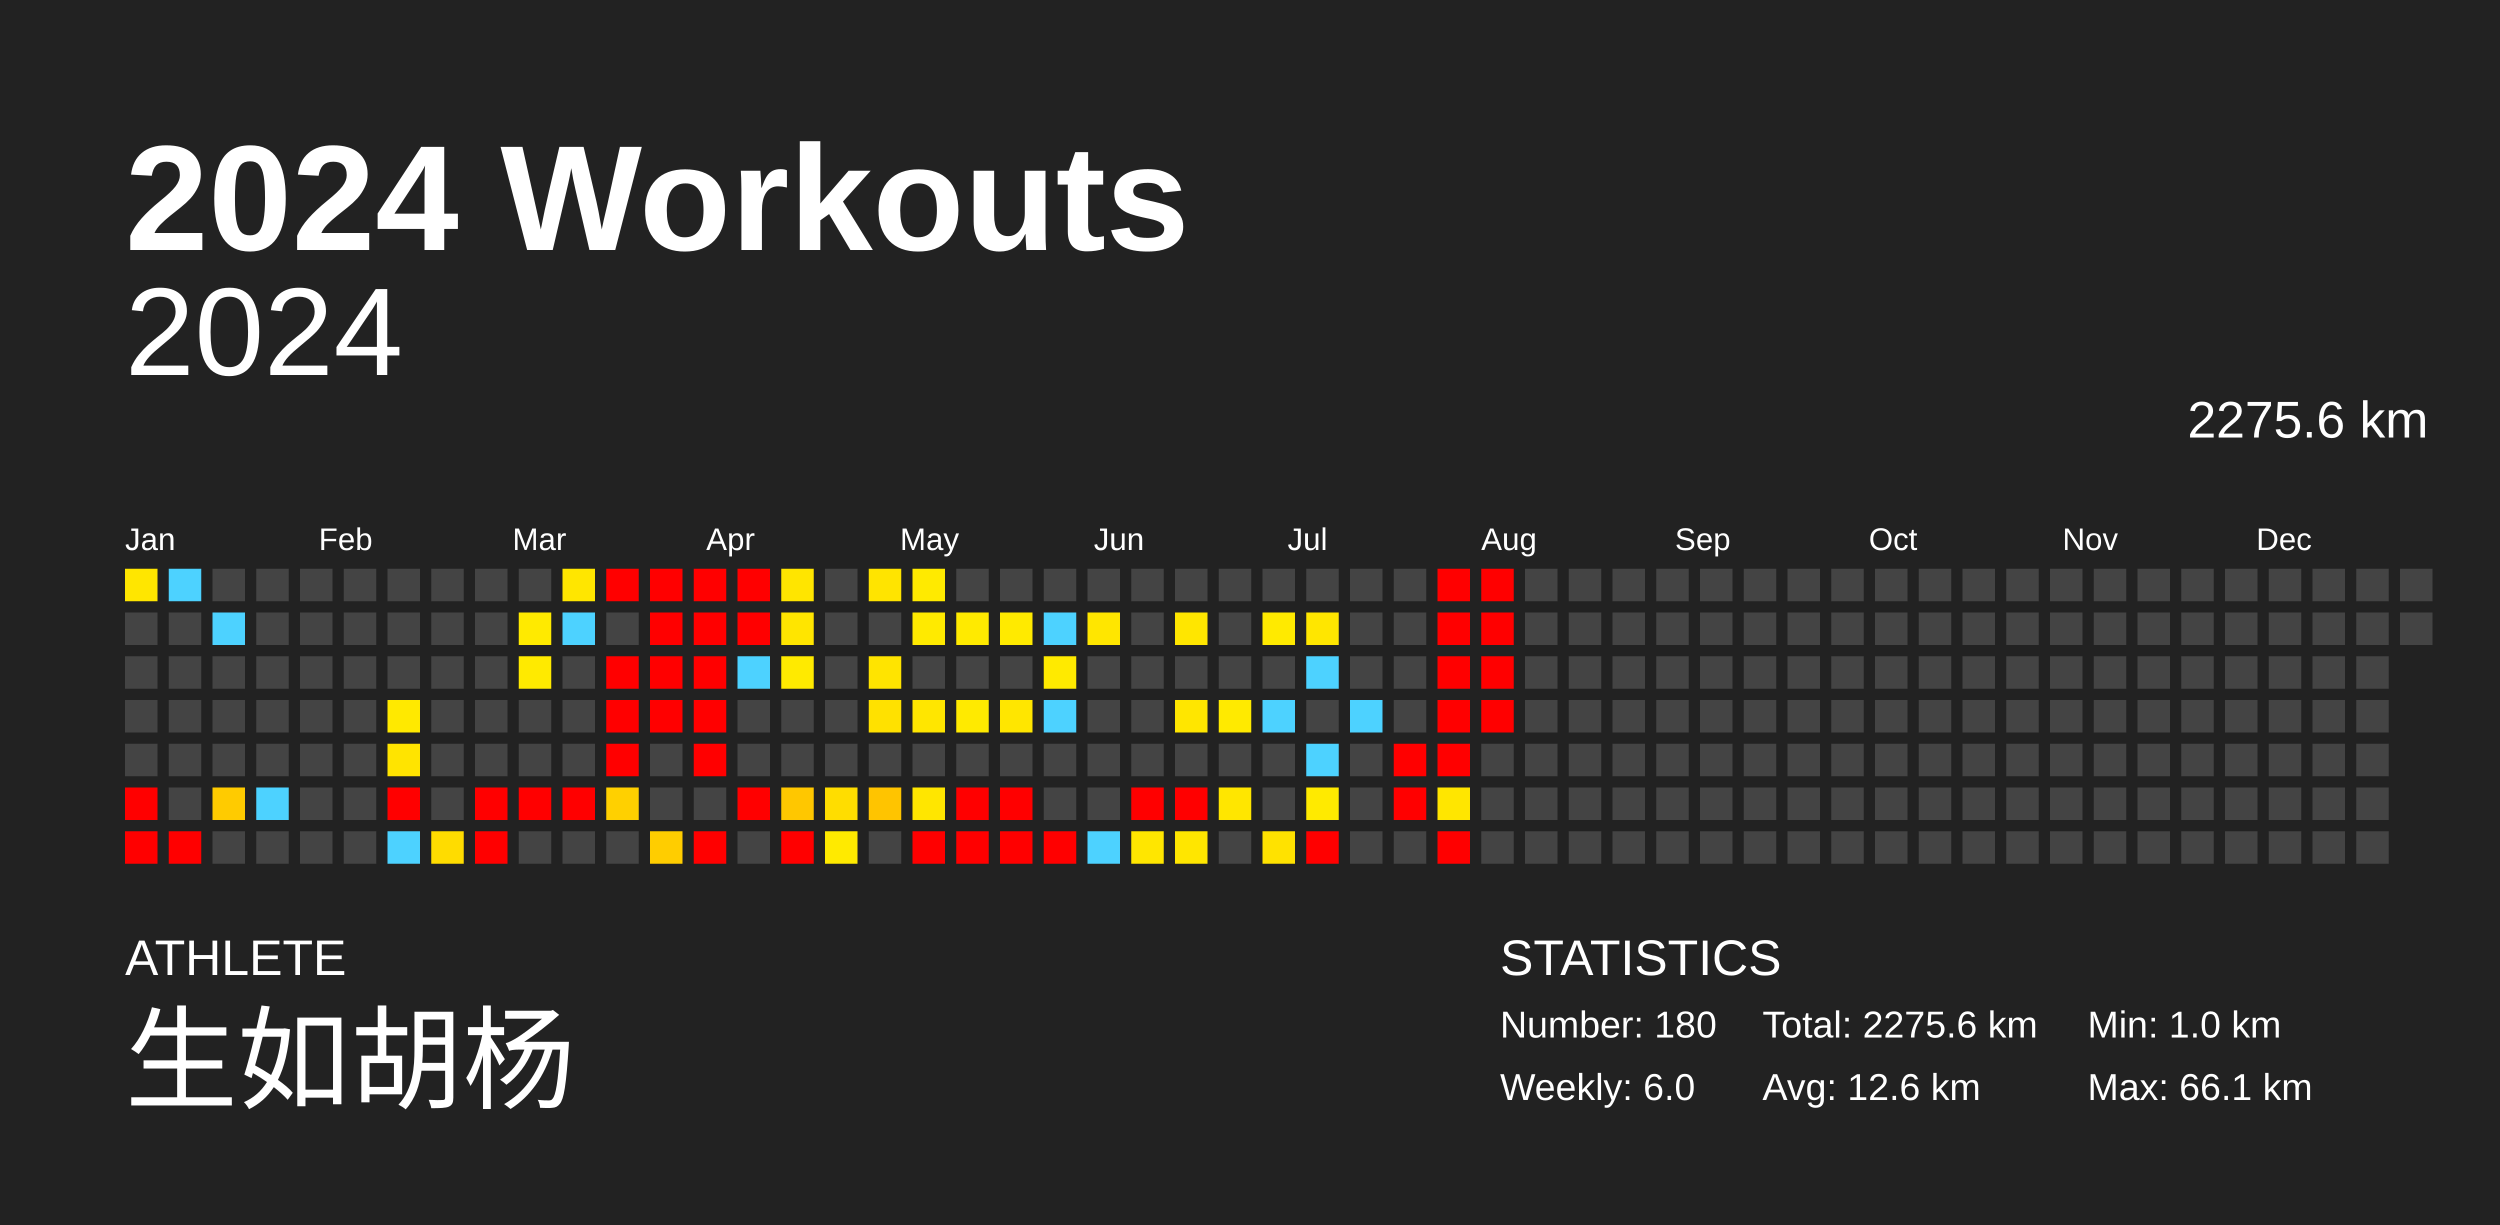
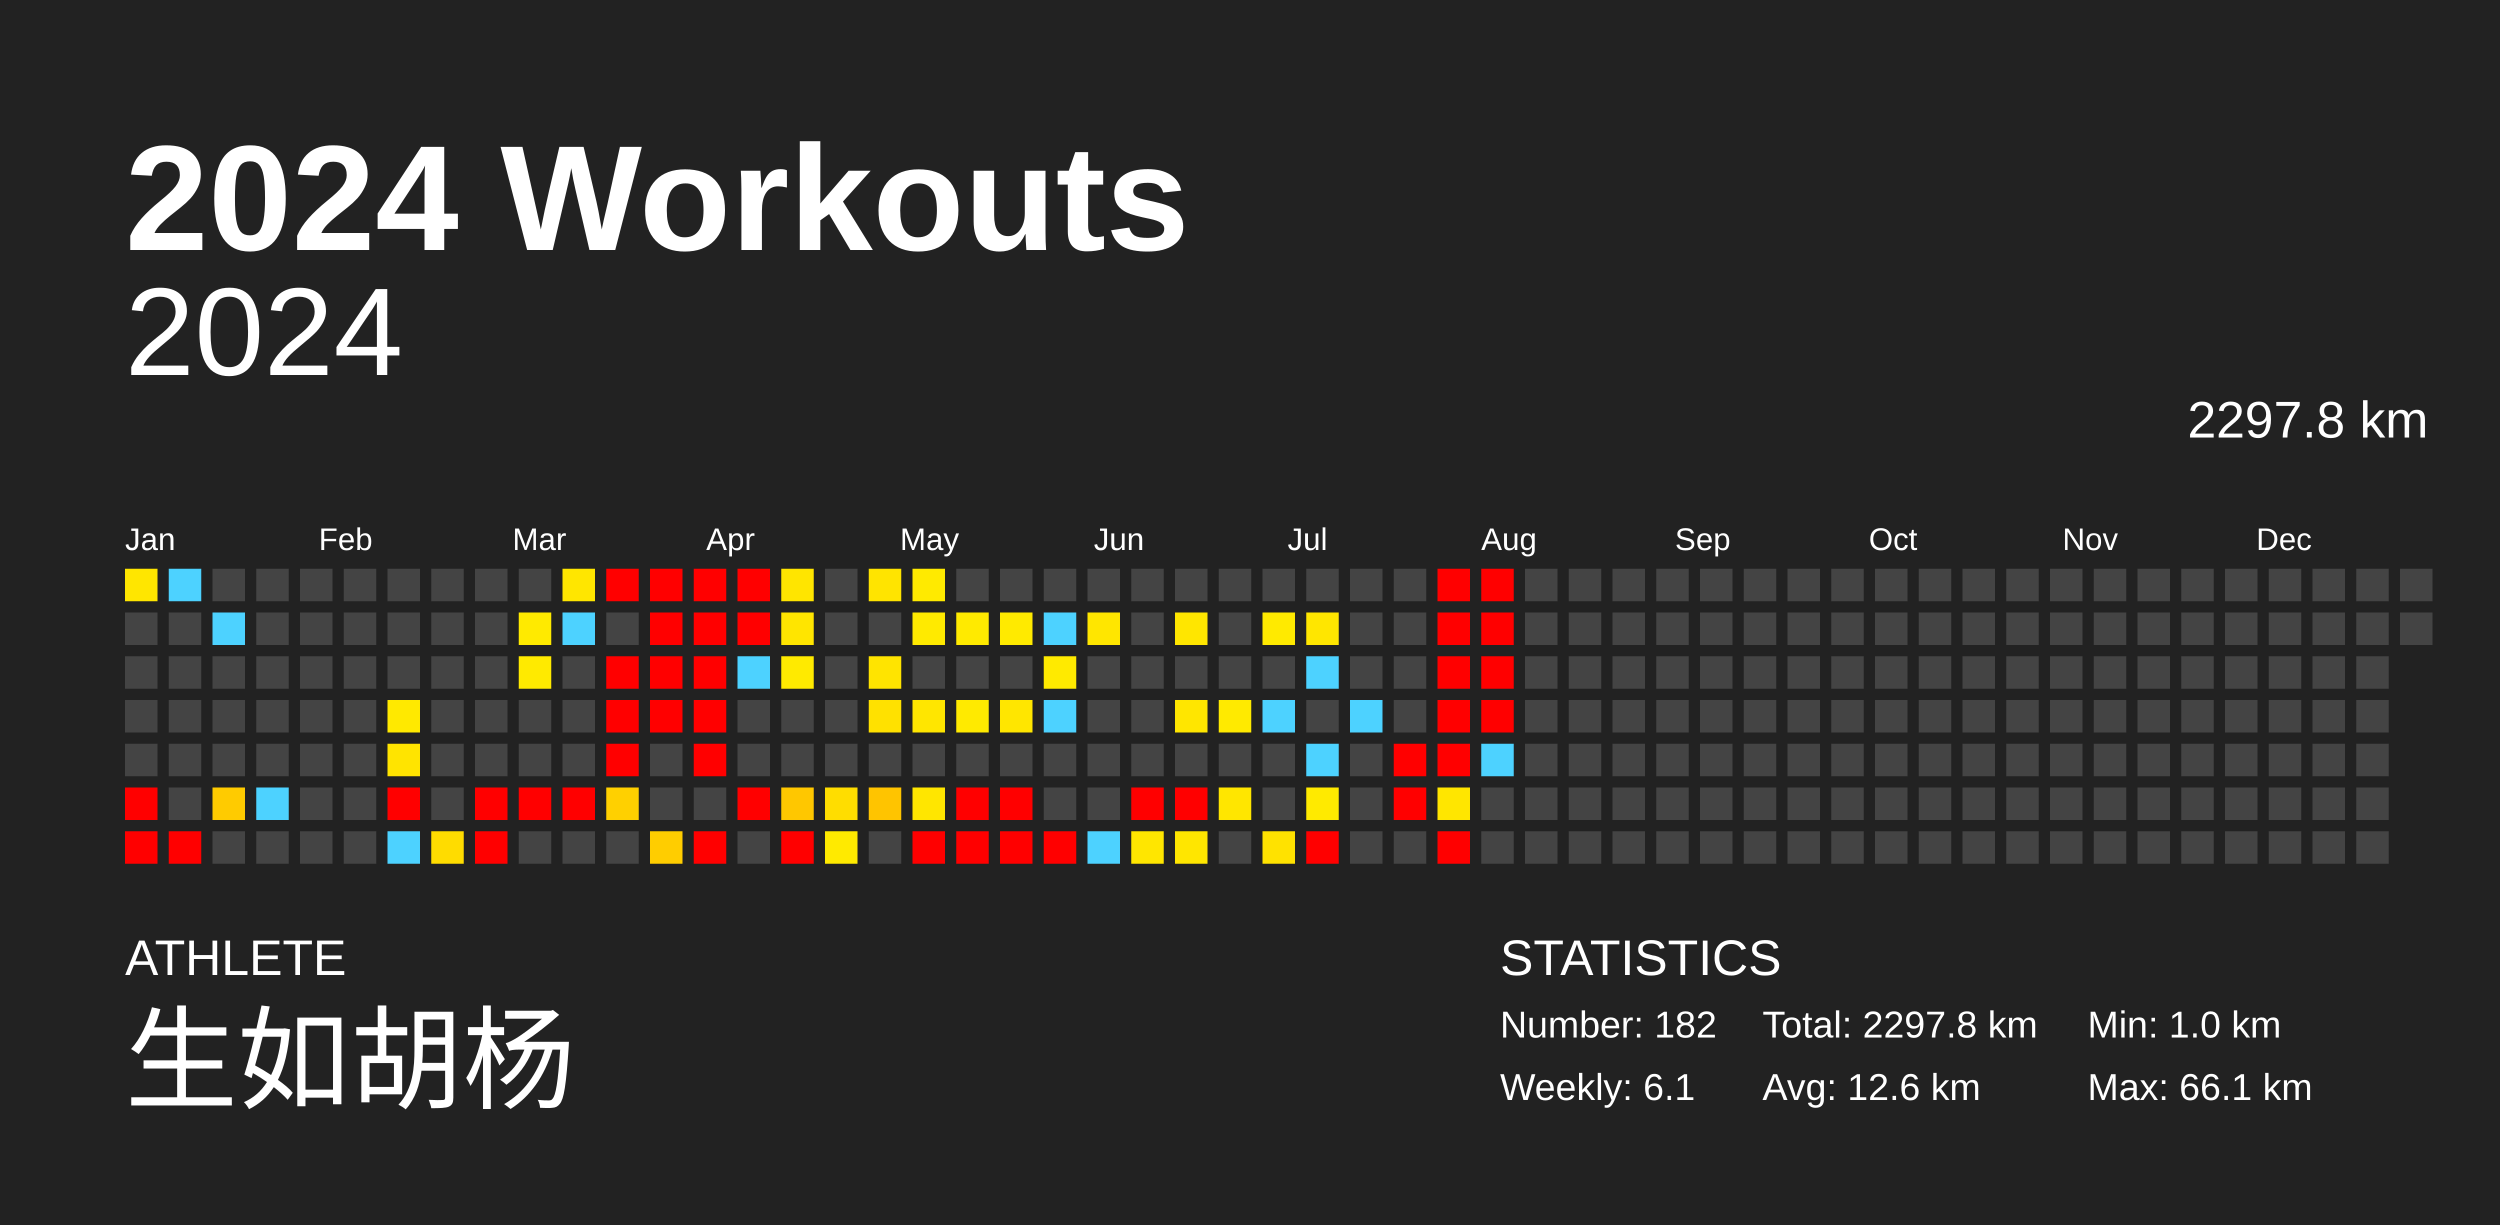
<svg xmlns="http://www.w3.org/2000/svg" baseProfile="full" height="98mm" version="1.1" viewBox="0,0,200,98" width="200mm">
  <defs />
  <rect fill="#222222" height="98" width="200" x="0" y="0" />
  <text fill="#FFFFFF" style="font-size:12px; font-family:Arial; font-weight:bold;" x="10" y="20">2024 Workouts</text>
  <text fill="#FFFFFF" style="font-size:4px; font-family:Arial" x="10" y="78">ATHLETE</text>
  <text fill="#FFFFFF" style="font-size:9px; font-family:Arial" x="10" y="88">生如胡杨</text>
  <text fill="#FFFFFF" style="font-size:4px; font-family:Arial" x="120" y="78">STATISTICS</text>
-   <text fill="#FFFFFF" style="font-size:3px; font-family:Arial" x="120" y="83">Number: 180</text>
-   <text fill="#FFFFFF" style="font-size:3px; font-family:Arial" x="120" y="88">Weekly: 6.0</text>
-   <text fill="#FFFFFF" style="font-size:3px; font-family:Arial" x="141" y="83">Total: 2275.6 km</text>
+   <text fill="#FFFFFF" style="font-size:3px; font-family:Arial" x="120" y="83">Number: 182</text>
+   <text fill="#FFFFFF" style="font-size:3px; font-family:Arial" x="120" y="88">Weekly: 6.1</text>
+   <text fill="#FFFFFF" style="font-size:3px; font-family:Arial" x="141" y="83">Total: 2297.8 km</text>
  <text fill="#FFFFFF" style="font-size:3px; font-family:Arial" x="141" y="88">Avg: 12.6 km</text>
  <text fill="#FFFFFF" style="font-size:3px; font-family:Arial" x="167" y="83">Min: 1.0 km</text>
  <text fill="#FFFFFF" style="font-size:3px; font-family:Arial" x="167" y="88">Max: 66.1 km</text>
  <text alignment-baseline="hanging" fill="#FFFFFF" style="font-size:10.0px; font-family:Arial;" x="10" y="30">2024</text>
-   <text alignment-baseline="hanging" fill="#FFFFFF" style="font-size:4.125px; font-family:Arial;" x="175" y="35">2275.6 km</text>
+   <text alignment-baseline="hanging" fill="#FFFFFF" style="font-size:4.125px; font-family:Arial;" x="175" y="35">2297.8 km</text>
  <text fill="#FFFFFF" style="font-size:2.5px; font-family:Arial" x="10.0" y="44">Jan</text>
  <text fill="#FFFFFF" style="font-size:2.5px; font-family:Arial" x="25.5" y="44">Feb</text>
  <text fill="#FFFFFF" style="font-size:2.5px; font-family:Arial" x="41.0" y="44">Mar</text>
  <text fill="#FFFFFF" style="font-size:2.5px; font-family:Arial" x="56.5" y="44">Apr</text>
  <text fill="#FFFFFF" style="font-size:2.5px; font-family:Arial" x="72.0" y="44">May</text>
  <text fill="#FFFFFF" style="font-size:2.5px; font-family:Arial" x="87.5" y="44">Jun</text>
  <text fill="#FFFFFF" style="font-size:2.5px; font-family:Arial" x="103.0" y="44">Jul</text>
  <text fill="#FFFFFF" style="font-size:2.5px; font-family:Arial" x="118.5" y="44">Aug</text>
  <text fill="#FFFFFF" style="font-size:2.5px; font-family:Arial" x="134.0" y="44">Sep</text>
  <text fill="#FFFFFF" style="font-size:2.5px; font-family:Arial" x="149.5" y="44">Oct</text>
  <text fill="#FFFFFF" style="font-size:2.5px; font-family:Arial" x="165.0" y="44">Nov</text>
  <text fill="#FFFFFF" style="font-size:2.5px; font-family:Arial" x="180.5" y="44">Dec</text>
  <rect fill="#ffe600" height="2.6" width="2.6" x="10.0" y="45.5" />
  <rect fill="#444444" height="2.6" width="2.6" x="10.0" y="49.0" />
  <rect fill="#444444" height="2.6" width="2.6" x="10.0" y="52.5" />
  <rect fill="#444444" height="2.6" width="2.6" x="10.0" y="56.0" />
  <rect fill="#444444" height="2.6" width="2.6" x="10.0" y="59.5" />
  <rect fill="red" height="2.6" width="2.6" x="10.0" y="63.0" />
  <rect fill="red" height="2.6" width="2.6" x="10.0" y="66.5" />
  <rect fill="#4dd2ff" height="2.6" width="2.6" x="13.5" y="45.5" />
  <rect fill="#444444" height="2.6" width="2.6" x="13.5" y="49.0" />
  <rect fill="#444444" height="2.6" width="2.6" x="13.5" y="52.5" />
  <rect fill="#444444" height="2.6" width="2.6" x="13.5" y="56.0" />
  <rect fill="#444444" height="2.6" width="2.6" x="13.5" y="59.5" />
  <rect fill="#444444" height="2.6" width="2.6" x="13.5" y="63.0" />
  <rect fill="red" height="2.6" width="2.6" x="13.5" y="66.5" />
  <rect fill="#444444" height="2.6" width="2.6" x="17.0" y="45.5" />
  <rect fill="#4dd2ff" height="2.6" width="2.6" x="17.0" y="49.0" />
  <rect fill="#444444" height="2.6" width="2.6" x="17.0" y="52.5" />
  <rect fill="#444444" height="2.6" width="2.6" x="17.0" y="56.0" />
  <rect fill="#444444" height="2.6" width="2.6" x="17.0" y="59.5" />
  <rect fill="#ffcb00" height="2.6" width="2.6" x="17.0" y="63.0" />
  <rect fill="#444444" height="2.6" width="2.6" x="17.0" y="66.5" />
  <rect fill="#444444" height="2.6" width="2.6" x="20.5" y="45.5" />
  <rect fill="#444444" height="2.6" width="2.6" x="20.5" y="49.0" />
  <rect fill="#444444" height="2.6" width="2.6" x="20.5" y="52.5" />
  <rect fill="#444444" height="2.6" width="2.6" x="20.5" y="56.0" />
  <rect fill="#444444" height="2.6" width="2.6" x="20.5" y="59.5" />
  <rect fill="#4dd2ff" height="2.6" width="2.6" x="20.5" y="63.0" />
  <rect fill="#444444" height="2.6" width="2.6" x="20.5" y="66.5" />
  <rect fill="#444444" height="2.6" width="2.6" x="24.0" y="45.5" />
  <rect fill="#444444" height="2.6" width="2.6" x="24.0" y="49.0" />
  <rect fill="#444444" height="2.6" width="2.6" x="24.0" y="52.5" />
  <rect fill="#444444" height="2.6" width="2.6" x="24.0" y="56.0" />
  <rect fill="#444444" height="2.6" width="2.6" x="24.0" y="59.5" />
  <rect fill="#444444" height="2.6" width="2.6" x="24.0" y="63.0" />
  <rect fill="#444444" height="2.6" width="2.6" x="24.0" y="66.5" />
  <rect fill="#444444" height="2.6" width="2.6" x="27.5" y="45.5" />
  <rect fill="#444444" height="2.6" width="2.6" x="27.5" y="49.0" />
  <rect fill="#444444" height="2.6" width="2.6" x="27.5" y="52.5" />
  <rect fill="#444444" height="2.6" width="2.6" x="27.5" y="56.0" />
  <rect fill="#444444" height="2.6" width="2.6" x="27.5" y="59.5" />
  <rect fill="#444444" height="2.6" width="2.6" x="27.5" y="63.0" />
  <rect fill="#444444" height="2.6" width="2.6" x="27.5" y="66.5" />
  <rect fill="#444444" height="2.6" width="2.6" x="31.0" y="45.5" />
  <rect fill="#444444" height="2.6" width="2.6" x="31.0" y="49.0" />
  <rect fill="#444444" height="2.6" width="2.6" x="31.0" y="52.5" />
  <rect fill="#ffe900" height="2.6" width="2.6" x="31.0" y="56.0" />
  <rect fill="#ffe400" height="2.6" width="2.6" x="31.0" y="59.5" />
  <rect fill="red" height="2.6" width="2.6" x="31.0" y="63.0" />
  <rect fill="#4dd2ff" height="2.6" width="2.6" x="31.0" y="66.5" />
  <rect fill="#444444" height="2.6" width="2.6" x="34.5" y="45.5" />
  <rect fill="#444444" height="2.6" width="2.6" x="34.5" y="49.0" />
  <rect fill="#444444" height="2.6" width="2.6" x="34.5" y="52.5" />
  <rect fill="#444444" height="2.6" width="2.6" x="34.5" y="56.0" />
  <rect fill="#444444" height="2.6" width="2.6" x="34.5" y="59.5" />
  <rect fill="#444444" height="2.6" width="2.6" x="34.5" y="63.0" />
  <rect fill="#ffdc00" height="2.6" width="2.6" x="34.5" y="66.5" />
  <rect fill="#444444" height="2.6" width="2.6" x="38.0" y="45.5" />
  <rect fill="#444444" height="2.6" width="2.6" x="38.0" y="49.0" />
  <rect fill="#444444" height="2.6" width="2.6" x="38.0" y="52.5" />
  <rect fill="#444444" height="2.6" width="2.6" x="38.0" y="56.0" />
  <rect fill="#444444" height="2.6" width="2.6" x="38.0" y="59.5" />
  <rect fill="red" height="2.6" width="2.6" x="38.0" y="63.0" />
  <rect fill="red" height="2.6" width="2.6" x="38.0" y="66.5" />
  <rect fill="#444444" height="2.6" width="2.6" x="41.5" y="45.5" />
  <rect fill="#ffea00" height="2.6" width="2.6" x="41.5" y="49.0" />
  <rect fill="#ffea00" height="2.6" width="2.6" x="41.5" y="52.5" />
  <rect fill="#444444" height="2.6" width="2.6" x="41.5" y="56.0" />
  <rect fill="#444444" height="2.6" width="2.6" x="41.5" y="59.5" />
  <rect fill="red" height="2.6" width="2.6" x="41.5" y="63.0" />
  <rect fill="#444444" height="2.6" width="2.6" x="41.5" y="66.5" />
  <rect fill="#ffe600" height="2.6" width="2.6" x="45.0" y="45.5" />
  <rect fill="#4dd2ff" height="2.6" width="2.6" x="45.0" y="49.0" />
  <rect fill="#444444" height="2.6" width="2.6" x="45.0" y="52.5" />
  <rect fill="#444444" height="2.6" width="2.6" x="45.0" y="56.0" />
  <rect fill="#444444" height="2.6" width="2.6" x="45.0" y="59.5" />
  <rect fill="red" height="2.6" width="2.6" x="45.0" y="63.0" />
  <rect fill="#444444" height="2.6" width="2.6" x="45.0" y="66.5" />
  <rect fill="red" height="2.6" width="2.6" x="48.5" y="45.5" />
  <rect fill="#444444" height="2.6" width="2.6" x="48.5" y="49.0" />
  <rect fill="red" height="2.6" width="2.6" x="48.5" y="52.5" />
  <rect fill="red" height="2.6" width="2.6" x="48.5" y="56.0" />
  <rect fill="red" height="2.6" width="2.6" x="48.5" y="59.5" />
  <rect fill="#ffd000" height="2.6" width="2.6" x="48.5" y="63.0" />
  <rect fill="#444444" height="2.6" width="2.6" x="48.5" y="66.5" />
  <rect fill="red" height="2.6" width="2.6" x="52.0" y="45.5" />
  <rect fill="red" height="2.6" width="2.6" x="52.0" y="49.0" />
  <rect fill="red" height="2.6" width="2.6" x="52.0" y="52.5" />
  <rect fill="red" height="2.6" width="2.6" x="52.0" y="56.0" />
  <rect fill="#444444" height="2.6" width="2.6" x="52.0" y="59.5" />
  <rect fill="#444444" height="2.6" width="2.6" x="52.0" y="63.0" />
  <rect fill="#ffcd00" height="2.6" width="2.6" x="52.0" y="66.5" />
  <rect fill="red" height="2.6" width="2.6" x="55.5" y="45.5" />
  <rect fill="red" height="2.6" width="2.6" x="55.5" y="49.0" />
  <rect fill="red" height="2.6" width="2.6" x="55.5" y="52.5" />
  <rect fill="red" height="2.6" width="2.6" x="55.5" y="56.0" />
  <rect fill="red" height="2.6" width="2.6" x="55.5" y="59.5" />
  <rect fill="#444444" height="2.6" width="2.6" x="55.5" y="63.0" />
  <rect fill="red" height="2.6" width="2.6" x="55.5" y="66.5" />
  <rect fill="red" height="2.6" width="2.6" x="59.0" y="45.5" />
  <rect fill="red" height="2.6" width="2.6" x="59.0" y="49.0" />
  <rect fill="#4dd2ff" height="2.6" width="2.6" x="59.0" y="52.5" />
  <rect fill="#444444" height="2.6" width="2.6" x="59.0" y="56.0" />
  <rect fill="#444444" height="2.6" width="2.6" x="59.0" y="59.5" />
  <rect fill="red" height="2.6" width="2.6" x="59.0" y="63.0" />
  <rect fill="#444444" height="2.6" width="2.6" x="59.0" y="66.5" />
  <rect fill="#ffe500" height="2.6" width="2.6" x="62.5" y="45.5" />
  <rect fill="#ffe500" height="2.6" width="2.6" x="62.5" y="49.0" />
  <rect fill="#ffea00" height="2.6" width="2.6" x="62.5" y="52.5" />
  <rect fill="#444444" height="2.6" width="2.6" x="62.5" y="56.0" />
  <rect fill="#444444" height="2.6" width="2.6" x="62.5" y="59.5" />
  <rect fill="#ffc700" height="2.6" width="2.6" x="62.5" y="63.0" />
  <rect fill="red" height="2.6" width="2.6" x="62.5" y="66.5" />
  <rect fill="#444444" height="2.6" width="2.6" x="66.0" y="45.5" />
  <rect fill="#444444" height="2.6" width="2.6" x="66.0" y="49.0" />
  <rect fill="#444444" height="2.6" width="2.6" x="66.0" y="52.5" />
  <rect fill="#444444" height="2.6" width="2.6" x="66.0" y="56.0" />
  <rect fill="#444444" height="2.6" width="2.6" x="66.0" y="59.5" />
  <rect fill="#ffdd00" height="2.6" width="2.6" x="66.0" y="63.0" />
  <rect fill="#ffea00" height="2.6" width="2.6" x="66.0" y="66.5" />
  <rect fill="#ffe400" height="2.6" width="2.6" x="69.5" y="45.5" />
  <rect fill="#444444" height="2.6" width="2.6" x="69.5" y="49.0" />
  <rect fill="#ffe400" height="2.6" width="2.6" x="69.5" y="52.5" />
  <rect fill="#ffe100" height="2.6" width="2.6" x="69.5" y="56.0" />
  <rect fill="#444444" height="2.6" width="2.6" x="69.5" y="59.5" />
  <rect fill="#ffc400" height="2.6" width="2.6" x="69.5" y="63.0" />
  <rect fill="#444444" height="2.6" width="2.6" x="69.5" y="66.5" />
  <rect fill="#ffea00" height="2.6" width="2.6" x="73.0" y="45.5" />
  <rect fill="#ffea00" height="2.6" width="2.6" x="73.0" y="49.0" />
  <rect fill="#444444" height="2.6" width="2.6" x="73.0" y="52.5" />
  <rect fill="#ffe600" height="2.6" width="2.6" x="73.0" y="56.0" />
  <rect fill="#444444" height="2.6" width="2.6" x="73.0" y="59.5" />
  <rect fill="#ffe600" height="2.6" width="2.6" x="73.0" y="63.0" />
  <rect fill="red" height="2.6" width="2.6" x="73.0" y="66.5" />
  <rect fill="#444444" height="2.6" width="2.6" x="76.5" y="45.5" />
  <rect fill="#ffea00" height="2.6" width="2.6" x="76.5" y="49.0" />
  <rect fill="#444444" height="2.6" width="2.6" x="76.5" y="52.5" />
  <rect fill="#ffea00" height="2.6" width="2.6" x="76.5" y="56.0" />
  <rect fill="#444444" height="2.6" width="2.6" x="76.5" y="59.5" />
  <rect fill="red" height="2.6" width="2.6" x="76.5" y="63.0" />
  <rect fill="red" height="2.6" width="2.6" x="76.5" y="66.5" />
  <rect fill="#444444" height="2.6" width="2.6" x="80.0" y="45.5" />
  <rect fill="#ffea00" height="2.6" width="2.6" x="80.0" y="49.0" />
  <rect fill="#444444" height="2.6" width="2.6" x="80.0" y="52.5" />
  <rect fill="#ffe600" height="2.6" width="2.6" x="80.0" y="56.0" />
  <rect fill="#444444" height="2.6" width="2.6" x="80.0" y="59.5" />
  <rect fill="red" height="2.6" width="2.6" x="80.0" y="63.0" />
  <rect fill="red" height="2.6" width="2.6" x="80.0" y="66.5" />
  <rect fill="#444444" height="2.6" width="2.6" x="83.5" y="45.5" />
  <rect fill="#4dd2ff" height="2.6" width="2.6" x="83.5" y="49.0" />
  <rect fill="#ffea00" height="2.6" width="2.6" x="83.5" y="52.5" />
  <rect fill="#4dd2ff" height="2.6" width="2.6" x="83.5" y="56.0" />
  <rect fill="#444444" height="2.6" width="2.6" x="83.5" y="59.5" />
  <rect fill="#444444" height="2.6" width="2.6" x="83.5" y="63.0" />
  <rect fill="red" height="2.6" width="2.6" x="83.5" y="66.5" />
  <rect fill="#444444" height="2.6" width="2.6" x="87.0" y="45.5" />
  <rect fill="#ffe600" height="2.6" width="2.6" x="87.0" y="49.0" />
  <rect fill="#444444" height="2.6" width="2.6" x="87.0" y="52.5" />
  <rect fill="#444444" height="2.6" width="2.6" x="87.0" y="56.0" />
  <rect fill="#444444" height="2.6" width="2.6" x="87.0" y="59.5" />
  <rect fill="#444444" height="2.6" width="2.6" x="87.0" y="63.0" />
  <rect fill="#4dd2ff" height="2.6" width="2.6" x="87.0" y="66.5" />
  <rect fill="#444444" height="2.6" width="2.6" x="90.5" y="45.5" />
  <rect fill="#444444" height="2.6" width="2.6" x="90.5" y="49.0" />
  <rect fill="#444444" height="2.6" width="2.6" x="90.5" y="52.5" />
  <rect fill="#444444" height="2.6" width="2.6" x="90.5" y="56.0" />
  <rect fill="#444444" height="2.6" width="2.6" x="90.5" y="59.5" />
  <rect fill="red" height="2.6" width="2.6" x="90.5" y="63.0" />
  <rect fill="#ffe600" height="2.6" width="2.6" x="90.5" y="66.5" />
  <rect fill="#444444" height="2.6" width="2.6" x="94.0" y="45.5" />
  <rect fill="#ffe600" height="2.6" width="2.6" x="94.0" y="49.0" />
  <rect fill="#444444" height="2.6" width="2.6" x="94.0" y="52.5" />
  <rect fill="#ffe600" height="2.6" width="2.6" x="94.0" y="56.0" />
  <rect fill="#444444" height="2.6" width="2.6" x="94.0" y="59.5" />
  <rect fill="red" height="2.6" width="2.6" x="94.0" y="63.0" />
  <rect fill="#ffe600" height="2.6" width="2.6" x="94.0" y="66.5" />
  <rect fill="#444444" height="2.6" width="2.6" x="97.5" y="45.5" />
  <rect fill="#444444" height="2.6" width="2.6" x="97.5" y="49.0" />
  <rect fill="#444444" height="2.6" width="2.6" x="97.5" y="52.5" />
  <rect fill="#ffea00" height="2.6" width="2.6" x="97.5" y="56.0" />
  <rect fill="#444444" height="2.6" width="2.6" x="97.5" y="59.5" />
  <rect fill="#ffe600" height="2.6" width="2.6" x="97.5" y="63.0" />
  <rect fill="#444444" height="2.6" width="2.6" x="97.5" y="66.5" />
  <rect fill="#444444" height="2.6" width="2.6" x="101.0" y="45.5" />
  <rect fill="#ffea00" height="2.6" width="2.6" x="101.0" y="49.0" />
  <rect fill="#444444" height="2.6" width="2.6" x="101.0" y="52.5" />
  <rect fill="#4dd2ff" height="2.6" width="2.6" x="101.0" y="56.0" />
  <rect fill="#444444" height="2.6" width="2.6" x="101.0" y="59.5" />
  <rect fill="#444444" height="2.6" width="2.6" x="101.0" y="63.0" />
  <rect fill="#ffe200" height="2.6" width="2.6" x="101.0" y="66.5" />
  <rect fill="#444444" height="2.6" width="2.6" x="104.5" y="45.5" />
  <rect fill="#ffe600" height="2.6" width="2.6" x="104.5" y="49.0" />
  <rect fill="#4dd2ff" height="2.6" width="2.6" x="104.5" y="52.5" />
  <rect fill="#444444" height="2.6" width="2.6" x="104.5" y="56.0" />
  <rect fill="#4dd2ff" height="2.6" width="2.6" x="104.5" y="59.5" />
  <rect fill="#ffea00" height="2.6" width="2.6" x="104.5" y="63.0" />
  <rect fill="red" height="2.6" width="2.6" x="104.5" y="66.5" />
  <rect fill="#444444" height="2.6" width="2.6" x="108.0" y="45.5" />
  <rect fill="#444444" height="2.6" width="2.6" x="108.0" y="49.0" />
  <rect fill="#444444" height="2.6" width="2.6" x="108.0" y="52.5" />
  <rect fill="#4dd2ff" height="2.6" width="2.6" x="108.0" y="56.0" />
  <rect fill="#444444" height="2.6" width="2.6" x="108.0" y="59.5" />
  <rect fill="#444444" height="2.6" width="2.6" x="108.0" y="63.0" />
  <rect fill="#444444" height="2.6" width="2.6" x="108.0" y="66.5" />
  <rect fill="#444444" height="2.6" width="2.6" x="111.5" y="45.5" />
  <rect fill="#444444" height="2.6" width="2.6" x="111.5" y="49.0" />
  <rect fill="#444444" height="2.6" width="2.6" x="111.5" y="52.5" />
  <rect fill="#444444" height="2.6" width="2.6" x="111.5" y="56.0" />
  <rect fill="red" height="2.6" width="2.6" x="111.5" y="59.5" />
  <rect fill="red" height="2.6" width="2.6" x="111.5" y="63.0" />
  <rect fill="#444444" height="2.6" width="2.6" x="111.5" y="66.5" />
  <rect fill="red" height="2.6" width="2.6" x="115.0" y="45.5" />
  <rect fill="red" height="2.6" width="2.6" x="115.0" y="49.0" />
  <rect fill="red" height="2.6" width="2.6" x="115.0" y="52.5" />
  <rect fill="red" height="2.6" width="2.6" x="115.0" y="56.0" />
  <rect fill="red" height="2.6" width="2.6" x="115.0" y="59.5" />
  <rect fill="#ffe600" height="2.6" width="2.6" x="115.0" y="63.0" />
  <rect fill="red" height="2.6" width="2.6" x="115.0" y="66.5" />
  <rect fill="red" height="2.6" width="2.6" x="118.5" y="45.5" />
  <rect fill="red" height="2.6" width="2.6" x="118.5" y="49.0" />
  <rect fill="red" height="2.6" width="2.6" x="118.5" y="52.5" />
  <rect fill="red" height="2.6" width="2.6" x="118.5" y="56.0" />
-   <rect fill="#444444" height="2.6" width="2.6" x="118.5" y="59.5" />
+   <rect fill="#4dd2ff" height="2.6" width="2.6" x="118.5" y="59.5" />
  <rect fill="#444444" height="2.6" width="2.6" x="118.5" y="63.0" />
  <rect fill="#444444" height="2.6" width="2.6" x="118.5" y="66.5" />
  <rect fill="#444444" height="2.6" width="2.6" x="122.0" y="45.5" />
  <rect fill="#444444" height="2.6" width="2.6" x="122.0" y="49.0" />
  <rect fill="#444444" height="2.6" width="2.6" x="122.0" y="52.5" />
  <rect fill="#444444" height="2.6" width="2.6" x="122.0" y="56.0" />
  <rect fill="#444444" height="2.6" width="2.6" x="122.0" y="59.5" />
  <rect fill="#444444" height="2.6" width="2.6" x="122.0" y="63.0" />
  <rect fill="#444444" height="2.6" width="2.6" x="122.0" y="66.5" />
  <rect fill="#444444" height="2.6" width="2.6" x="125.5" y="45.5" />
  <rect fill="#444444" height="2.6" width="2.6" x="125.5" y="49.0" />
  <rect fill="#444444" height="2.6" width="2.6" x="125.5" y="52.5" />
  <rect fill="#444444" height="2.6" width="2.6" x="125.5" y="56.0" />
  <rect fill="#444444" height="2.6" width="2.6" x="125.5" y="59.5" />
  <rect fill="#444444" height="2.6" width="2.6" x="125.5" y="63.0" />
  <rect fill="#444444" height="2.6" width="2.6" x="125.5" y="66.5" />
  <rect fill="#444444" height="2.6" width="2.6" x="129.0" y="45.5" />
  <rect fill="#444444" height="2.6" width="2.6" x="129.0" y="49.0" />
  <rect fill="#444444" height="2.6" width="2.6" x="129.0" y="52.5" />
  <rect fill="#444444" height="2.6" width="2.6" x="129.0" y="56.0" />
  <rect fill="#444444" height="2.6" width="2.6" x="129.0" y="59.5" />
  <rect fill="#444444" height="2.6" width="2.6" x="129.0" y="63.0" />
  <rect fill="#444444" height="2.6" width="2.6" x="129.0" y="66.5" />
  <rect fill="#444444" height="2.6" width="2.6" x="132.5" y="45.5" />
  <rect fill="#444444" height="2.6" width="2.6" x="132.5" y="49.0" />
  <rect fill="#444444" height="2.6" width="2.6" x="132.5" y="52.5" />
  <rect fill="#444444" height="2.6" width="2.6" x="132.5" y="56.0" />
  <rect fill="#444444" height="2.6" width="2.6" x="132.5" y="59.5" />
  <rect fill="#444444" height="2.6" width="2.6" x="132.5" y="63.0" />
  <rect fill="#444444" height="2.6" width="2.6" x="132.5" y="66.5" />
  <rect fill="#444444" height="2.6" width="2.6" x="136.0" y="45.5" />
  <rect fill="#444444" height="2.6" width="2.6" x="136.0" y="49.0" />
  <rect fill="#444444" height="2.6" width="2.6" x="136.0" y="52.5" />
  <rect fill="#444444" height="2.6" width="2.6" x="136.0" y="56.0" />
  <rect fill="#444444" height="2.6" width="2.6" x="136.0" y="59.5" />
  <rect fill="#444444" height="2.6" width="2.6" x="136.0" y="63.0" />
  <rect fill="#444444" height="2.6" width="2.6" x="136.0" y="66.5" />
  <rect fill="#444444" height="2.6" width="2.6" x="139.5" y="45.5" />
  <rect fill="#444444" height="2.6" width="2.6" x="139.5" y="49.0" />
  <rect fill="#444444" height="2.6" width="2.6" x="139.5" y="52.5" />
  <rect fill="#444444" height="2.6" width="2.6" x="139.5" y="56.0" />
  <rect fill="#444444" height="2.6" width="2.6" x="139.5" y="59.5" />
  <rect fill="#444444" height="2.6" width="2.6" x="139.5" y="63.0" />
  <rect fill="#444444" height="2.6" width="2.6" x="139.5" y="66.5" />
  <rect fill="#444444" height="2.6" width="2.6" x="143.0" y="45.5" />
  <rect fill="#444444" height="2.6" width="2.6" x="143.0" y="49.0" />
  <rect fill="#444444" height="2.6" width="2.6" x="143.0" y="52.5" />
  <rect fill="#444444" height="2.6" width="2.6" x="143.0" y="56.0" />
  <rect fill="#444444" height="2.6" width="2.6" x="143.0" y="59.5" />
  <rect fill="#444444" height="2.6" width="2.6" x="143.0" y="63.0" />
  <rect fill="#444444" height="2.6" width="2.6" x="143.0" y="66.5" />
  <rect fill="#444444" height="2.6" width="2.6" x="146.5" y="45.5" />
  <rect fill="#444444" height="2.6" width="2.6" x="146.5" y="49.0" />
  <rect fill="#444444" height="2.6" width="2.6" x="146.5" y="52.5" />
  <rect fill="#444444" height="2.6" width="2.6" x="146.5" y="56.0" />
  <rect fill="#444444" height="2.6" width="2.6" x="146.5" y="59.5" />
  <rect fill="#444444" height="2.6" width="2.6" x="146.5" y="63.0" />
  <rect fill="#444444" height="2.6" width="2.6" x="146.5" y="66.5" />
  <rect fill="#444444" height="2.6" width="2.6" x="150.0" y="45.5" />
  <rect fill="#444444" height="2.6" width="2.6" x="150.0" y="49.0" />
  <rect fill="#444444" height="2.6" width="2.6" x="150.0" y="52.5" />
  <rect fill="#444444" height="2.6" width="2.6" x="150.0" y="56.0" />
  <rect fill="#444444" height="2.6" width="2.6" x="150.0" y="59.5" />
  <rect fill="#444444" height="2.6" width="2.6" x="150.0" y="63.0" />
  <rect fill="#444444" height="2.6" width="2.6" x="150.0" y="66.5" />
  <rect fill="#444444" height="2.6" width="2.6" x="153.5" y="45.5" />
  <rect fill="#444444" height="2.6" width="2.6" x="153.5" y="49.0" />
  <rect fill="#444444" height="2.6" width="2.6" x="153.5" y="52.5" />
  <rect fill="#444444" height="2.6" width="2.6" x="153.5" y="56.0" />
  <rect fill="#444444" height="2.6" width="2.6" x="153.5" y="59.5" />
  <rect fill="#444444" height="2.6" width="2.6" x="153.5" y="63.0" />
  <rect fill="#444444" height="2.6" width="2.6" x="153.5" y="66.5" />
  <rect fill="#444444" height="2.6" width="2.6" x="157.0" y="45.5" />
  <rect fill="#444444" height="2.6" width="2.6" x="157.0" y="49.0" />
  <rect fill="#444444" height="2.6" width="2.6" x="157.0" y="52.5" />
  <rect fill="#444444" height="2.6" width="2.6" x="157.0" y="56.0" />
  <rect fill="#444444" height="2.6" width="2.6" x="157.0" y="59.5" />
  <rect fill="#444444" height="2.6" width="2.6" x="157.0" y="63.0" />
  <rect fill="#444444" height="2.6" width="2.6" x="157.0" y="66.5" />
  <rect fill="#444444" height="2.6" width="2.6" x="160.5" y="45.5" />
  <rect fill="#444444" height="2.6" width="2.6" x="160.5" y="49.0" />
  <rect fill="#444444" height="2.6" width="2.6" x="160.5" y="52.5" />
  <rect fill="#444444" height="2.6" width="2.6" x="160.5" y="56.0" />
  <rect fill="#444444" height="2.6" width="2.6" x="160.5" y="59.5" />
  <rect fill="#444444" height="2.6" width="2.6" x="160.5" y="63.0" />
  <rect fill="#444444" height="2.6" width="2.6" x="160.5" y="66.5" />
  <rect fill="#444444" height="2.6" width="2.6" x="164.0" y="45.5" />
  <rect fill="#444444" height="2.6" width="2.6" x="164.0" y="49.0" />
  <rect fill="#444444" height="2.6" width="2.6" x="164.0" y="52.5" />
  <rect fill="#444444" height="2.6" width="2.6" x="164.0" y="56.0" />
  <rect fill="#444444" height="2.6" width="2.6" x="164.0" y="59.5" />
  <rect fill="#444444" height="2.6" width="2.6" x="164.0" y="63.0" />
  <rect fill="#444444" height="2.6" width="2.6" x="164.0" y="66.5" />
  <rect fill="#444444" height="2.6" width="2.6" x="167.5" y="45.5" />
  <rect fill="#444444" height="2.6" width="2.6" x="167.5" y="49.0" />
  <rect fill="#444444" height="2.6" width="2.6" x="167.5" y="52.5" />
  <rect fill="#444444" height="2.6" width="2.6" x="167.5" y="56.0" />
  <rect fill="#444444" height="2.6" width="2.6" x="167.5" y="59.5" />
  <rect fill="#444444" height="2.6" width="2.6" x="167.5" y="63.0" />
  <rect fill="#444444" height="2.6" width="2.6" x="167.5" y="66.5" />
  <rect fill="#444444" height="2.6" width="2.6" x="171.0" y="45.5" />
  <rect fill="#444444" height="2.6" width="2.6" x="171.0" y="49.0" />
  <rect fill="#444444" height="2.6" width="2.6" x="171.0" y="52.5" />
  <rect fill="#444444" height="2.6" width="2.6" x="171.0" y="56.0" />
  <rect fill="#444444" height="2.6" width="2.6" x="171.0" y="59.5" />
  <rect fill="#444444" height="2.6" width="2.6" x="171.0" y="63.0" />
  <rect fill="#444444" height="2.6" width="2.6" x="171.0" y="66.5" />
  <rect fill="#444444" height="2.6" width="2.6" x="174.5" y="45.5" />
  <rect fill="#444444" height="2.6" width="2.6" x="174.5" y="49.0" />
  <rect fill="#444444" height="2.6" width="2.6" x="174.5" y="52.5" />
  <rect fill="#444444" height="2.6" width="2.6" x="174.5" y="56.0" />
  <rect fill="#444444" height="2.6" width="2.6" x="174.5" y="59.5" />
  <rect fill="#444444" height="2.6" width="2.6" x="174.5" y="63.0" />
  <rect fill="#444444" height="2.6" width="2.6" x="174.5" y="66.5" />
  <rect fill="#444444" height="2.6" width="2.6" x="178.0" y="45.5" />
  <rect fill="#444444" height="2.6" width="2.6" x="178.0" y="49.0" />
  <rect fill="#444444" height="2.6" width="2.6" x="178.0" y="52.5" />
  <rect fill="#444444" height="2.6" width="2.6" x="178.0" y="56.0" />
  <rect fill="#444444" height="2.6" width="2.6" x="178.0" y="59.5" />
  <rect fill="#444444" height="2.6" width="2.6" x="178.0" y="63.0" />
  <rect fill="#444444" height="2.6" width="2.6" x="178.0" y="66.5" />
  <rect fill="#444444" height="2.6" width="2.6" x="181.5" y="45.5" />
  <rect fill="#444444" height="2.6" width="2.6" x="181.5" y="49.0" />
  <rect fill="#444444" height="2.6" width="2.6" x="181.5" y="52.5" />
  <rect fill="#444444" height="2.6" width="2.6" x="181.5" y="56.0" />
  <rect fill="#444444" height="2.6" width="2.6" x="181.5" y="59.5" />
  <rect fill="#444444" height="2.6" width="2.6" x="181.5" y="63.0" />
  <rect fill="#444444" height="2.6" width="2.6" x="181.5" y="66.5" />
  <rect fill="#444444" height="2.6" width="2.6" x="185.0" y="45.5" />
  <rect fill="#444444" height="2.6" width="2.6" x="185.0" y="49.0" />
  <rect fill="#444444" height="2.6" width="2.6" x="185.0" y="52.5" />
  <rect fill="#444444" height="2.6" width="2.6" x="185.0" y="56.0" />
  <rect fill="#444444" height="2.6" width="2.6" x="185.0" y="59.5" />
  <rect fill="#444444" height="2.6" width="2.6" x="185.0" y="63.0" />
  <rect fill="#444444" height="2.6" width="2.6" x="185.0" y="66.5" />
  <rect fill="#444444" height="2.6" width="2.6" x="188.5" y="45.5" />
  <rect fill="#444444" height="2.6" width="2.6" x="188.5" y="49.0" />
  <rect fill="#444444" height="2.6" width="2.6" x="188.5" y="52.5" />
  <rect fill="#444444" height="2.6" width="2.6" x="188.5" y="56.0" />
  <rect fill="#444444" height="2.6" width="2.6" x="188.5" y="59.5" />
  <rect fill="#444444" height="2.6" width="2.6" x="188.5" y="63.0" />
  <rect fill="#444444" height="2.6" width="2.6" x="188.5" y="66.5" />
  <rect fill="#444444" height="2.6" width="2.6" x="192.0" y="45.5" />
  <rect fill="#444444" height="2.6" width="2.6" x="192.0" y="49.0" />
</svg>
